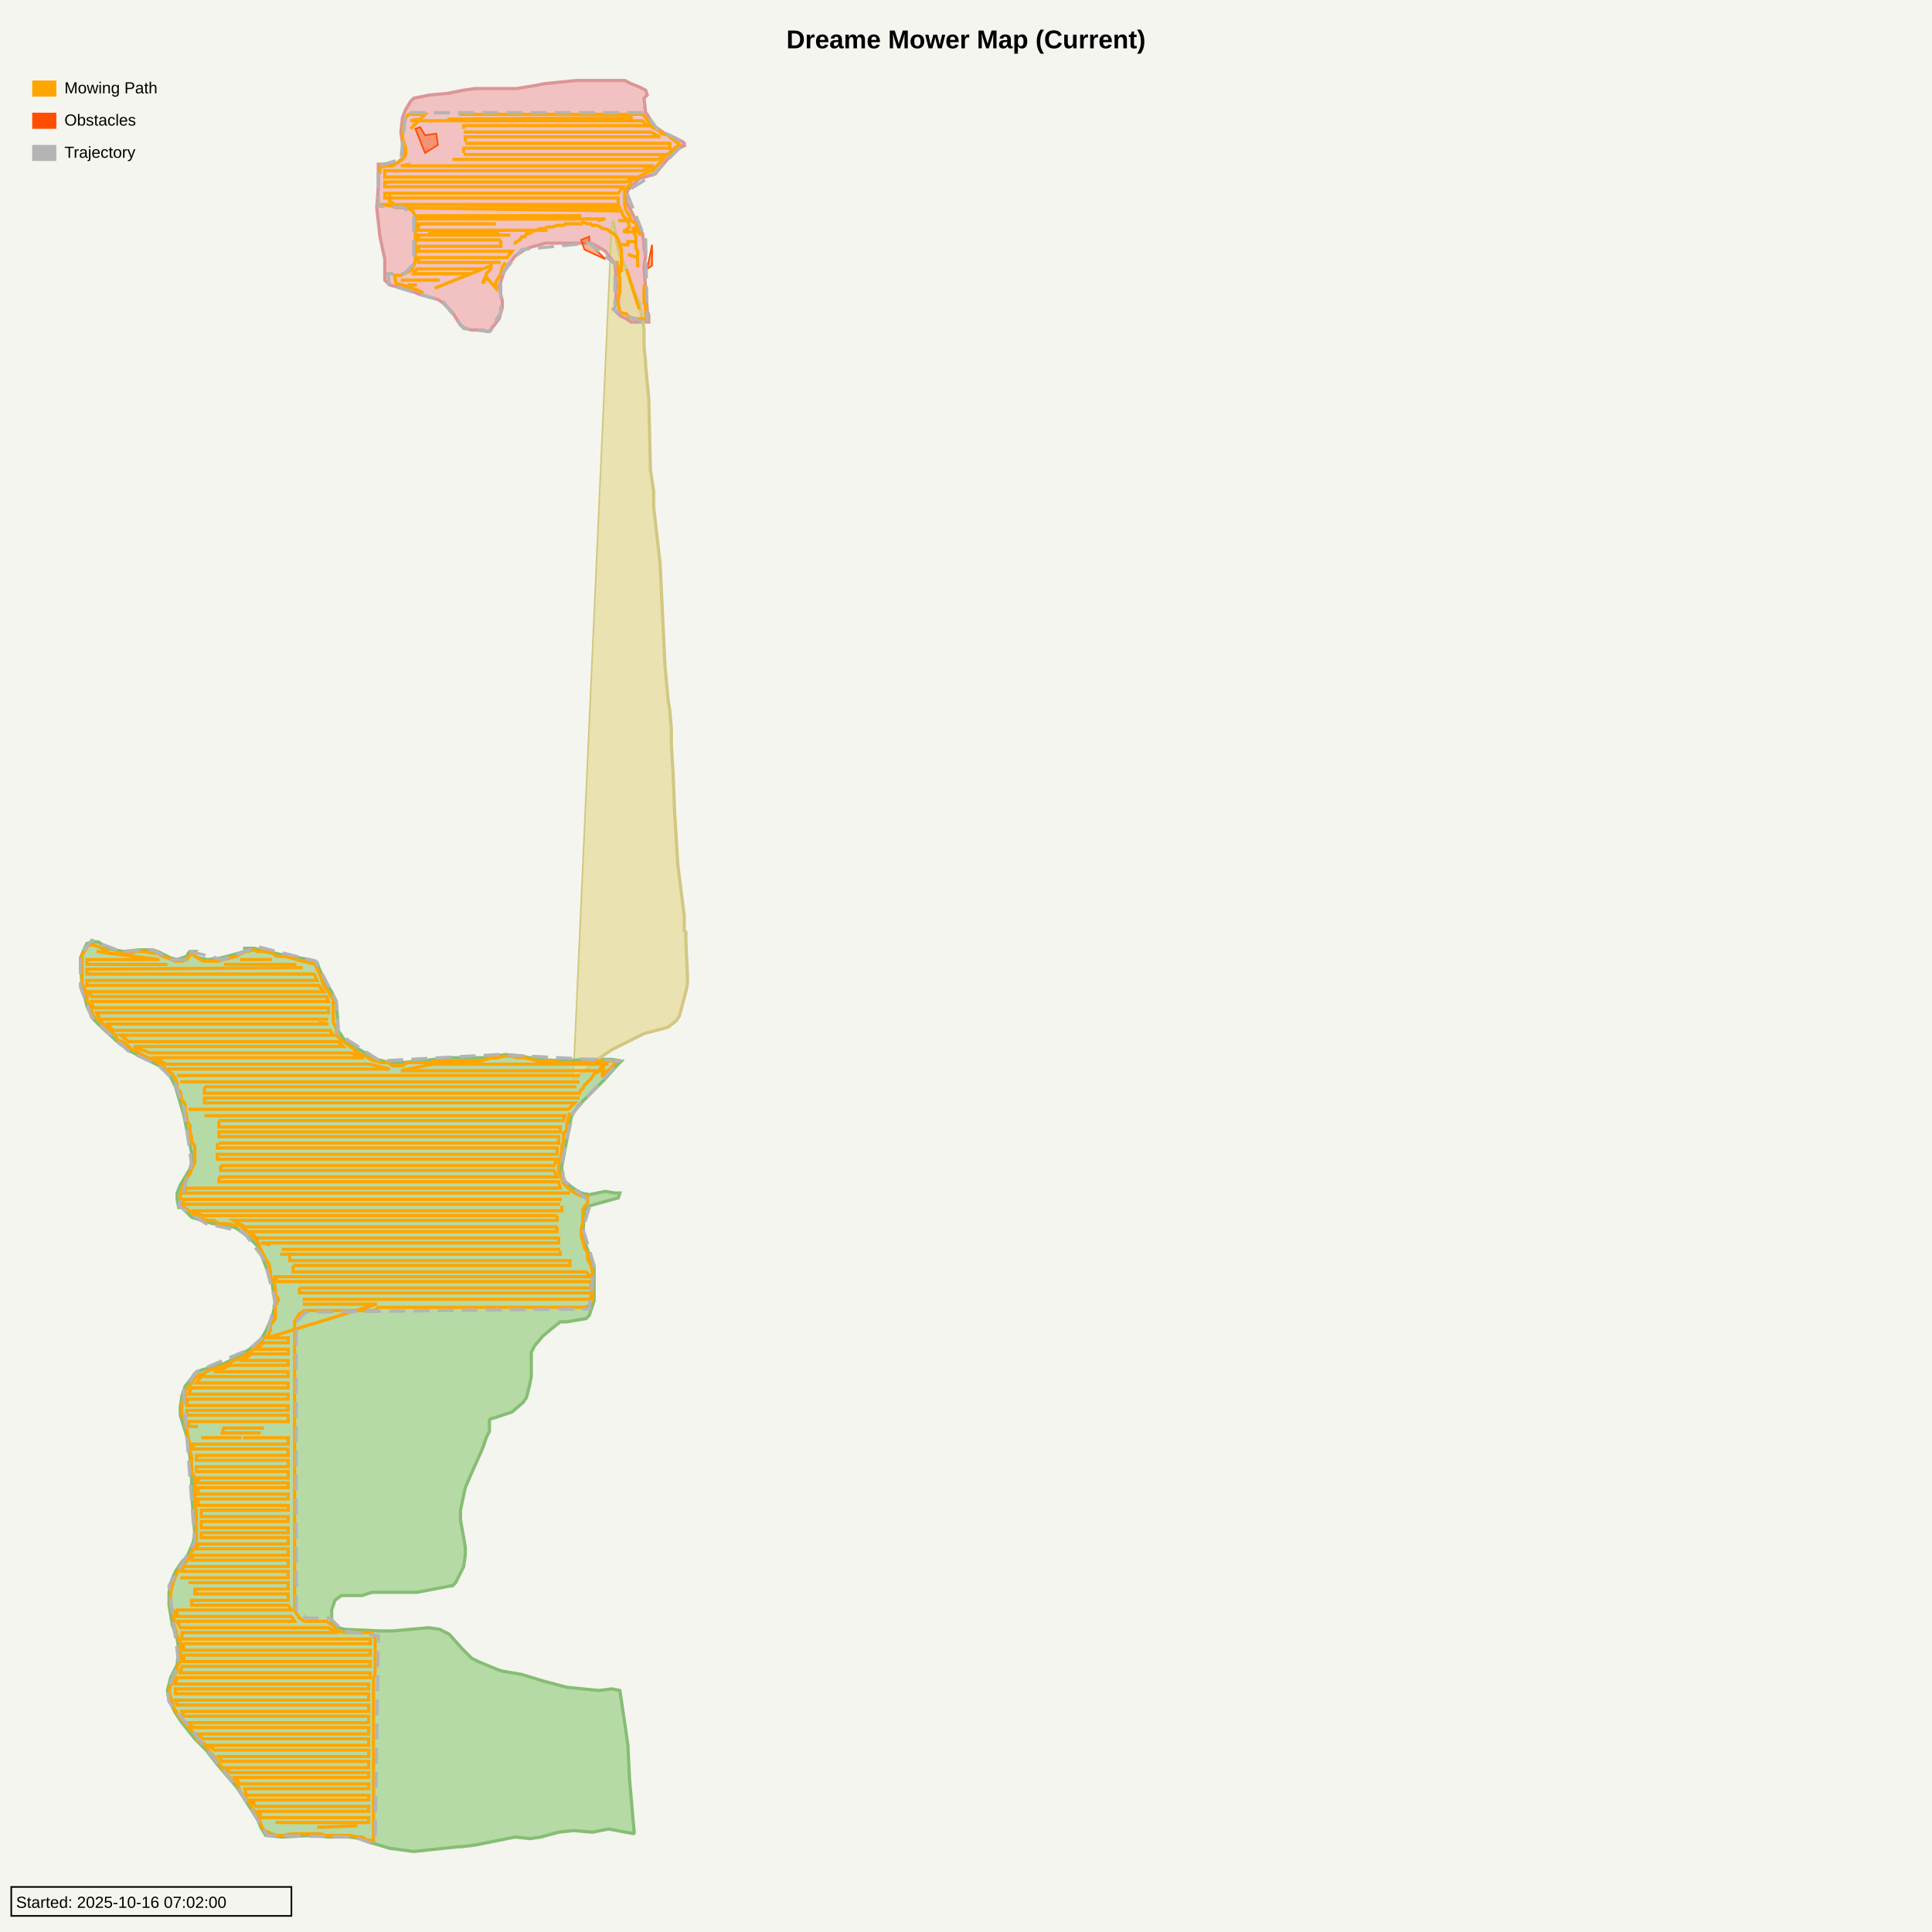
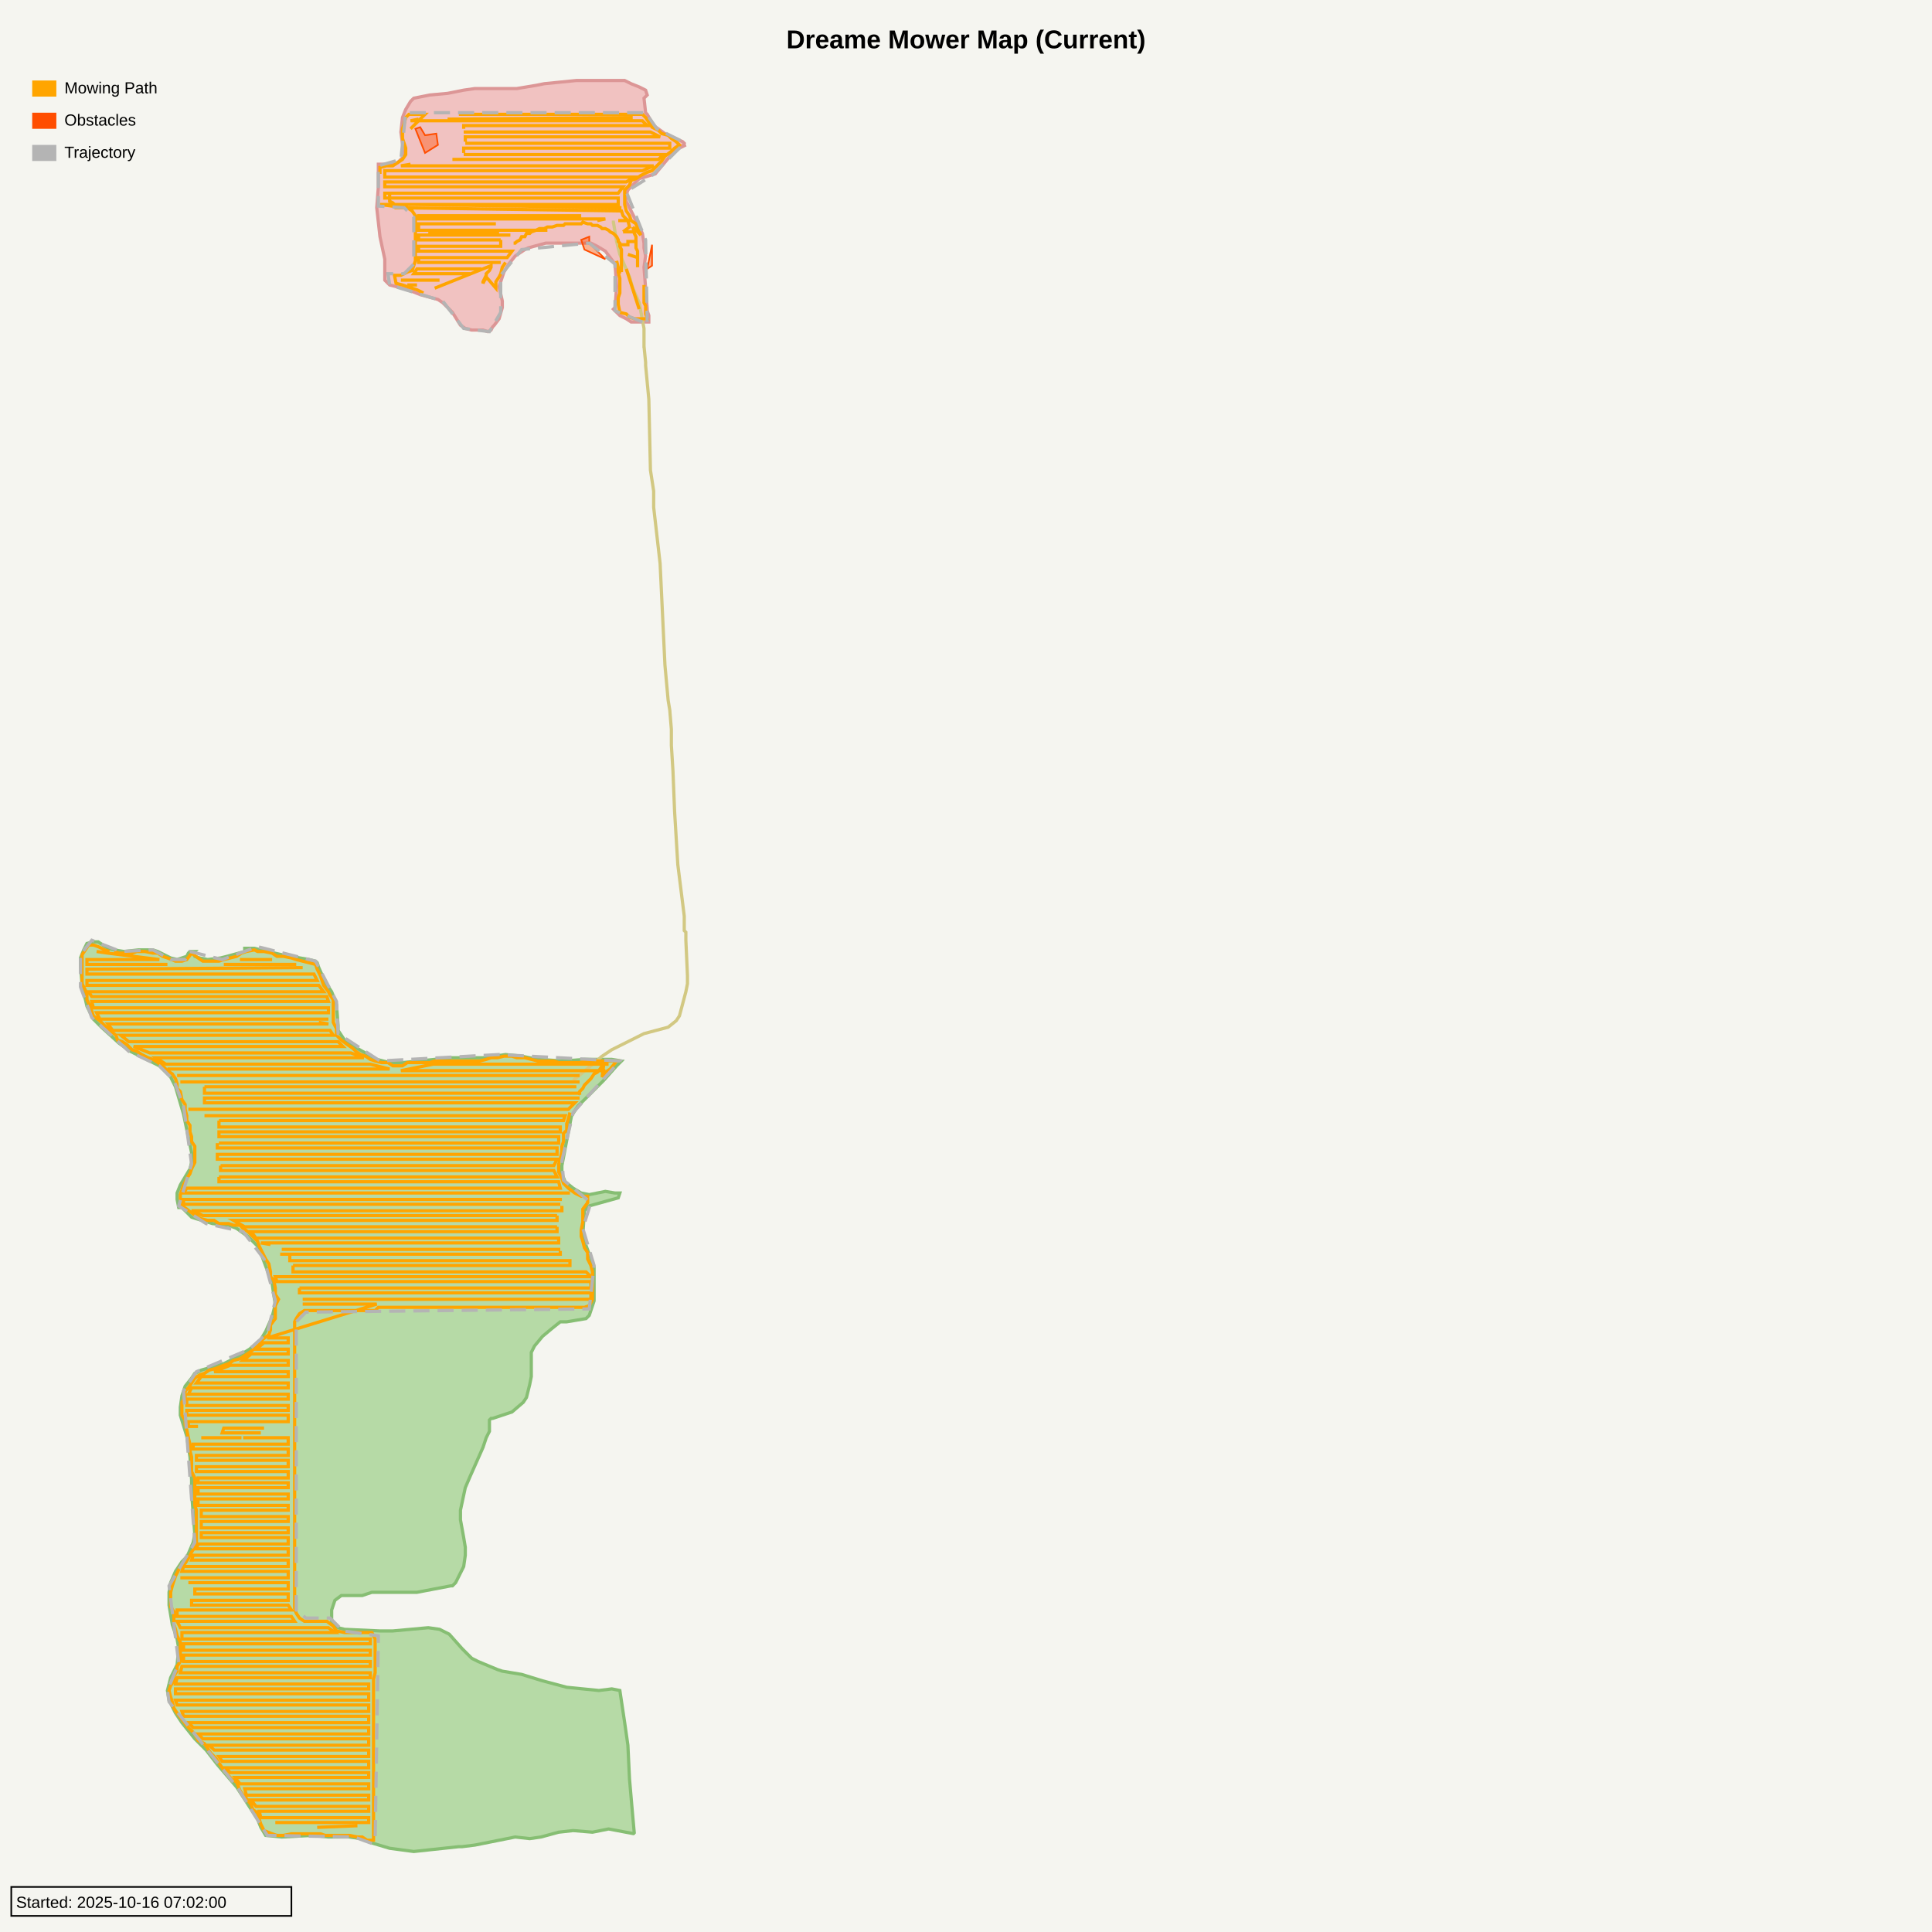
<svg xmlns="http://www.w3.org/2000/svg" width="1200" height="1200" viewBox="0 0 1200 1200">
  <rect width="100%" height="100%" fill="#f5f5f0" />
  <polygon points="394,1139 378,1136 368,1138 356,1137 347,1138 336,1141 329,1142 320,1141 295,1146 287,1147 285,1147 257,1150 242,1148 232,1145 224,1142 217,1141 204,1141 194,1140 175,1141 165,1140 162,1135 160,1130 147,1110 135,1096 128,1087 121,1080 113,1070 109,1064 105,1056 104,1050 106,1042 110,1034 111,1024 110,1018 107,1009 105,997 105,989 106,983 109,976 113,970 116,967 117,965 120,958 121,953 119,927 119,919 118,905 116,892 112,879 112,874 113,867 115,861 119,856 121,853 125,851 139,847 147,843 155,838 162,832 165,827 169,818 171,810 170,804 169,797 163,781 160,774 154,768 147,763 142,761 132,760 122,757 119,756 113,750 111,750 110,745 110,741 112,736 118,726 119,722 119,716 114,692 109,675 106,669 104,667 101,664 99,662 81,653 74,648 63,638 58,633 54,625 51,612 50,600 50,595 52,590 54,586 58,585 61,585 67,589 71,590 77,591 86,590 95,590 98,591 106,595 110,596 116,594 117,592 118,591 121,591 120,592 121,594 124,595 129,596 137,595 141,594 152,591 152,589 153,589 158,589 162,590 175,593 192,596 196,597 197,598 198,601 202,610 206,616 208,621 209,624 210,637 210,640 212,643 214,646 218,649 234,658 242,660 250,660 280,657 300,657 314,655 324,656 334,658 350,659 363,658 380,658 386,659 383,662 375,671 359,687 355,693 354,698 349,724 349,729 351,734 356,738 361,741 366,742 376,740 382,741 385,741 384,744 366,749 364,751 363,752 362,767 363,771 369,787 369,791 369,798 369,808 366,817 364,819 352,821 348,821 343,825 337,830 332,836 330,840 330,845 330,855 329,860 327,868 325,871 318,877 312,879 306,881 305,881 304,882 304,889 302,893 300,899 292,917 289,924 286,938 286,944 288,955 289,961 289,966 288,973 283,983 281,985 280,985 259,989 239,989 231,989 225,991 212,991 208,994 207,997 206,1000 206,1004 206,1007 207,1008 210,1011 214,1012 236,1013 244,1013 266,1011 273,1012 277,1014 279,1015 287,1024 293,1030 297,1032 309,1037 312,1038 324,1040 337,1044 352,1048 372,1050 380,1049 385,1050 388,1070 390,1084 391,1105 393,1128 394,1139" fill="#a4d291c8" stroke="#86be73" />
  <polygon points="426,90 424,91 425,89 424,88 413,83 406,78 402,71 401,70 400,61 402,59 401,56 397,54 392,52 388,50 358,50 338,52 333,53 321,55 295,55 288,56 278,58 267,59 257,61 255,63 252,68 250,73 249,82 251,97 249,99 247,101 241,102 235,102 235,105 235,116 234,129 236,147 239,161 239,174 242,177 250,179 256,181 261,183 272,186 275,188 277,190 280,193 281,194 286,202 289,204 293,205 300,205 303,206 305,205 306,203 307,202 310,198 312,191 312,187 310,178 311,175 313,169 316,164 320,159 326,155 328,154 339,151 344,151 358,151 367,151 371,153 376,156 382,164 383,178 382,191 381,192 382,193 385,196 389,198 392,200 403,200 403,196 402,193 402,192 400,166 401,159 400,154 400,151 399,145 391,129 389,125 389,121 390,118 394,114 397,111 407,108 417,96 422,92 426,90" fill="#f0b4b4c8" stroke="#dc9696" />
-   <polygon points="356,671 361,667 374,656 380,652 400,642 415,638 420,634 422,631 426,616 427,611 427,606 426,584 426,579 425,578 425,569 421,537 419,504 418,479 417,463 417,453 416,441 415,435 413,413 410,350 406,315 406,305 404,292 403,248 401,227 401,225 400,215 400,216 400,204 397,188 393,179 391,172 385,158 383,150 381,138 380,138" fill="#e6dca0c8" stroke="#d2c882" />
  <path d="M 394 1139 L 378 1136 L 368 1138 L 356 1137 L 347 1138 L 336 1141 L 329 1142 L 320 1141 L 295 1146 L 287 1147 L 285 1147 L 257 1150 L 242 1148 L 232 1145 L 224 1142 L 217 1141 L 204 1141 L 194 1140 L 175 1141 L 165 1140 L 162 1135 L 160 1130 L 147 1110 L 135 1096 L 128 1087 L 121 1080 L 113 1070 L 109 1064 L 105 1056 L 104 1050 L 106 1042 L 110 1034 L 111 1024 L 110 1018 L 107 1009 L 105 997 L 105 989 L 106 983 L 109 976 L 113 970 L 116 967 L 117 965 L 120 958 L 121 953 L 119 927 L 119 919 L 118 905 L 116 892 L 112 879 L 112 874 L 113 867 L 115 861 L 119 856 L 121 853 L 125 851 L 139 847 L 147 843 L 155 838 L 162 832 L 165 827 L 169 818 L 171 810 L 170 804 L 169 797 L 163 781 L 160 774 L 154 768 L 147 763 L 142 761 L 132 760 L 122 757 L 119 756 L 113 750 L 111 750 L 110 745 L 110 741 L 112 736 L 118 726 L 119 722 L 119 716 L 114 692 L 109 675 L 106 669 L 104 667 L 101 664 L 99 662 L 81 653 L 74 648 L 63 638 L 58 633 L 54 625 L 51 612 L 50 600 L 50 595 L 52 590 L 54 586 L 58 585 L 61 585 L 67 589 L 71 590 L 77 591 L 86 590 L 95 590 L 98 591 L 106 595 L 110 596 L 116 594 L 117 592 L 118 591 L 121 591 L 120 592 L 121 594 L 124 595 L 129 596 L 137 595 L 141 594 L 152 591 L 152 589 L 153 589 L 158 589 L 162 590 L 175 593 L 192 596 L 196 597 L 197 598 L 198 601 L 202 610 L 206 616 L 208 621 L 209 624 L 210 637 L 210 640 L 212 643 L 214 646 L 218 649 L 234 658 L 242 660 L 250 660 L 280 657 L 300 657 L 314 655 L 324 656 L 334 658 L 350 659 L 363 658 L 380 658 L 386 659 L 383 662 L 375 671 L 359 687 L 355 693 L 354 698 L 349 724 L 349 729 L 351 734 L 356 738 L 361 741 L 366 742 L 376 740 L 382 741 L 385 741 L 384 744 L 366 749 L 364 751 L 363 752 L 362 767 L 363 771 L 369 787 L 369 791 L 369 798 L 369 808 L 366 817 L 364 819 L 352 821 L 348 821 L 343 825 L 337 830 L 332 836 L 330 840 L 330 845 L 330 855 L 329 860 L 327 868 L 325 871 L 318 877 L 312 879 L 306 881 L 305 881 L 304 882 L 304 889 L 302 893 L 300 899 L 292 917 L 289 924 L 286 938 L 286 944 L 288 955 L 289 961 L 289 966 L 288 973 L 283 983 L 281 985 L 280 985 L 259 989 L 239 989 L 231 989 L 225 991 L 212 991 L 208 994 L 207 997 L 206 1000 L 206 1004 L 206 1007 L 207 1008 L 210 1011 L 214 1012 L 236 1013 L 244 1013 L 266 1011 L 273 1012 L 277 1014 L 279 1015 L 287 1024 L 293 1030 L 297 1032 L 309 1037 L 312 1038 L 324 1040 L 337 1044 L 352 1048 L 372 1050 L 380 1049 L 385 1050 L 388 1070 L 390 1084 L 391 1105 L 393 1128 L 394 1139" stroke="#86be73" stroke-width="2" fill="none" />
  <path d="M 426 90 L 424 91 L 425 89 L 424 88 L 413 83 L 406 78 L 402 71 L 401 70 L 400 61 L 402 59 L 401 56 L 397 54 L 392 52 L 388 50 L 358 50 L 338 52 L 333 53 L 321 55 L 295 55 L 288 56 L 278 58 L 267 59 L 257 61 L 255 63 L 252 68 L 250 73 L 249 82 L 251 97 L 249 99 L 247 101 L 241 102 L 235 102 L 235 105 L 235 116 L 234 129 L 236 147 L 239 161 L 239 174 L 242 177 L 250 179 L 256 181 L 261 183 L 272 186 L 275 188 L 277 190 L 280 193 L 281 194 L 286 202 L 289 204 L 293 205 L 300 205 L 303 206 L 305 205 L 306 203 L 307 202 L 310 198 L 312 191 L 312 187 L 310 178 L 311 175 L 313 169 L 316 164 L 320 159 L 326 155 L 328 154 L 339 151 L 344 151 L 358 151 L 367 151 L 371 153 L 376 156 L 382 164 L 383 178 L 382 191 L 381 192 L 382 193 L 385 196 L 389 198 L 392 200 L 403 200 L 403 196 L 402 193 L 402 192 L 400 166 L 401 159 L 400 154 L 400 151 L 399 145 L 391 129 L 389 125 L 389 121 L 390 118 L 394 114 L 397 111 L 407 108 L 417 96 L 422 92 L 426 90" stroke="#dc9696" stroke-width="2" fill="none" />
  <path d="M 356 671 L 361 667 L 374 656 L 380 652 L 400 642 L 415 638 L 420 634 L 422 631 L 426 616 L 427 611 L 427 606 L 426 584 L 426 579 L 425 578 L 425 569 L 421 537 L 419 504 L 418 479 L 417 463 L 417 453 L 416 441 L 415 435 L 413 413 L 410 350 L 406 315 L 406 305 L 404 292 L 403 248 L 401 227 L 401 225 L 400 215 L 400 216 L 400 204 L 397 188 L 393 179 L 391 172 L 385 158 L 383 150 L 381 138 L 380 138" stroke="#d2c882" stroke-width="2" fill="none" />
  <path d="M 378 661 L 269 661 L 249 665 L 376 665 L 370 665 M 360 668 L 110 668 L 116 668 M 112 672 L 360 672 M 358 675 L 127 675 M 127 675 L 127 679 L 361 679 L 356 679 M 360 682 L 127 682 M 127 681 L 127 685 L 357 685 L 353 689 L 117 689 L 123 689 M 127 693 L 351 693 L 350 696 L 136 696 M 136 696 L 136 700 L 348 700 L 348 703 L 135 703 M 136 702 L 136 706 L 347 706 L 347 710 L 136 710 M 135 710 L 135 713 L 346 713 L 346 717 L 136 717 M 135 716 L 135 720 L 346 720 L 344 724 L 137 724 M 137 724 L 137 727 L 344 727 L 346 731 L 136 731 M 136 731 L 136 734 L 347 734 L 348 738 L 116 738 L 114 741 L 354 741 L 349 741 M 349 745 L 114 745 L 114 748 L 348 748 M 349 749 L 349 752 L 119 752 L 126 755 L 346 755 M 346 755 L 346 758 L 145 758 L 152 762 L 346 762 M 346 762 L 346 765 L 156 765 L 159 769 L 348 769 M 347 769 L 347 772 L 162 772 L 168 773 M 175 776 L 348 776 M 348 777 L 348 779 L 174 779 M 180 779 L 180 783 L 354 783 M 354 782 L 354 786 L 182 786 M 182 786 L 182 790 L 364 790 L 367 793 L 171 793 L 172 796 L 367 796 L 367 800 L 186 800 M 186 800 L 186 803 L 367 803 L 367 807 L 188 807 M 188 806 M 188 810 L 234 810 L 166 831 L 179 831 L 179 834 L 164 834 L 159 838 L 179 838 L 179 841 L 156 841 L 151 845 L 179 845 L 179 848 L 143 848 L 133 852 L 179 852 L 179 855 L 125 855 L 122 859 L 179 859 L 179 862 L 119 862 L 117 866 L 179 866 L 179 869 L 116 869 L 116 873 L 179 873 L 179 876 L 116 876 L 116 879 L 179 879 L 179 883 L 117 883 L 117 886 L 123 886 M 151 893 L 179 893 L 179 897 L 120 897 L 120 900 L 179 900 L 179 904 L 122 904 L 122 907 L 179 907 L 179 911 L 122 911 L 122 914 L 179 914 L 179 918 L 123 918 L 123 921 L 179 921 L 179 924 L 123 924 L 123 928 L 179 928 L 179 931 L 123 931 L 123 935 L 179 935 L 179 938 L 125 938 L 125 942 L 179 942 L 179 945 L 125 945 L 125 949 L 179 949 L 179 952 L 125 952 L 125 955 L 179 955 L 179 959 L 123 959 L 122 962 L 179 962 L 179 966 L 120 966 L 119 969 L 179 969 L 179 973 L 114 973 L 113 976 L 179 976 L 179 980 L 112 980 L 117 980 M 117 983 L 179 983 L 179 987 L 121 987 M 121 986 L 121 990 L 179 990 L 179 994 L 120 994 M 119 993 L 119 997 L 179 997 L 181 1000 L 110 1000 L 110 1004 L 181 1004 L 183 1007 L 110 1007 L 112 1011 L 204 1011 L 208 1014 L 113 1014 L 113 1018 L 230 1018 L 230 1021 L 114 1021 L 114 1025 L 230 1025 L 230 1028 L 114 1028 L 114 1032 L 230 1032 L 230 1035 L 113 1035 L 112 1039 L 230 1039 L 230 1042 L 110 1042 L 109 1046 L 229 1046 L 229 1049 L 109 1049 L 109 1052 L 229 1052 L 229 1056 L 109 1056 L 110 1059 L 229 1059 L 229 1063 L 113 1063 L 114 1066 L 229 1066 L 229 1070 L 117 1070 L 120 1073 L 229 1073 L 229 1077 L 123 1077 L 126 1080 L 229 1080 L 229 1084 L 130 1084 L 133 1087 L 229 1087 L 229 1091 L 136 1091 L 138 1094 L 229 1094 L 229 1098 L 140 1098 L 143 1101 L 229 1101 L 229 1104 L 146 1104 L 149 1108 L 229 1108 L 229 1111 L 152 1111 L 153 1115 L 229 1115 L 229 1118 L 156 1118 L 159 1122 L 229 1122 L 229 1125 L 161 1125 L 162 1129 L 229 1129 L 229 1132 L 171 1132 M 197 1135 L 222 1134 M 162 890 L 138 890 L 139 887 L 164 887 M 150 893 L 125 893 M 104 664 L 242 664 L 230 661 L 103 661 L 97 657 L 226 657 L 218 654 L 93 654 L 83 650 L 213 650 L 210 647 L 80 647 L 75 643 L 207 643 L 205 640 L 70 640 L 67 636 L 204 636 L 198 635 M 204 633 L 62 633 L 60 629 L 204 629 L 204 626 L 58 626 L 57 622 L 204 622 L 203 619 L 57 619 L 55 616 L 201 616 L 198 612 L 54 612 L 54 609 L 197 609 L 195 605 L 54 605 L 54 602 L 188 601 M 184 599 L 139 599 L 145 599 M 149 596 L 169 596 L 163 596 M 165 594 M 104 599 L 54 599 L 54 596 L 99 596 L 67 592 L 60 591 M 71 591 L 74 592 L 78 592 L 82 592 L 85 591 L 90 591 L 95 592 L 98 592 L 101 594 L 104 595 L 109 597 L 113 597 L 116 596 L 119 592 L 123 595 L 126 597 L 130 597 L 136 597 L 139 596 L 143 595 L 147 594 L 150 592 L 153 591 L 158 590 L 160 591 L 164 591 L 169 592 L 172 594 L 176 594 L 181 595 L 184 596 L 188 597 L 192 598 L 196 599 L 197 602 L 199 606 L 200 609 L 201 612 L 204 616 L 205 618 L 207 621 L 207 627 L 207 631 L 207 635 L 209 639 L 209 643 L 212 646 L 216 649 L 219 651 L 221 653 L 224 655 L 227 656 L 230 658 L 233 659 L 237 660 L 241 660 L 244 662 L 250 662 L 253 660 L 257 660 L 263 660 L 267 660 L 270 659 L 276 659 L 280 659 L 284 659 L 289 659 L 294 659 L 298 659 L 302 658 L 305 657 L 309 657 L 313 656 L 318 656 L 321 657 L 326 657 L 330 658 L 334 659 L 340 659 L 344 659 L 347 660 L 352 660 L 357 660 L 360 660 L 365 659 L 369 659 L 373 659 L 378 659 L 383 659 L 379 664 L 376 666 L 374 669 L 375 661 M 375 660 L 374 662 L 372 665 L 371 666 L 369 667 L 367 670 L 366 671 L 365 672 L 364 673 L 363 674 L 362 676 L 361 677 L 360 678 L 359 680 M 354 691 L 353 695 L 352 698 L 352 702 L 350 704 L 350 709 L 349 712 L 349 715 L 348 720 L 347 723 L 347 728 L 349 732 L 350 735 L 353 738 L 357 741 L 361 743 L 365 743 L 365 747 L 362 751 L 362 755 L 362 759 L 361 764 L 361 768 L 362 771 L 363 775 L 365 778 L 365 782 L 367 786 L 368 790 L 368 794 L 368 799 L 368 803 L 368 807 L 366 811 L 363 812 L 359 812 L 353 812 L 348 812 L 344 812 L 339 812 L 334 812 L 330 812 L 324 812 L 320 812 L 315 812 L 310 812 L 306 812 L 301 812 L 296 812 L 291 812 L 287 812 L 283 812 L 279 812 L 274 812 L 268 812 L 264 812 L 260 812 L 254 812 L 250 812 L 246 812 L 240 812 L 235 812 L 233 814 L 227 814 L 222 814 L 218 814 L 212 814 L 208 814 L 204 814 L 198 814 L 194 814 L 189 814 L 186 816 L 184 819 L 183 821 L 183 827 L 183 832 L 183 836 L 183 842 L 183 846 L 183 850 L 183 856 L 183 860 L 183 865 L 183 871 L 183 875 L 183 879 L 183 885 L 183 889 L 183 894 L 183 899 L 183 904 L 183 908 L 183 914 L 183 918 L 183 923 L 183 928 L 183 933 L 183 937 L 183 943 L 183 947 L 183 951 L 183 956 L 183 960 L 183 964 L 183 970 L 183 974 L 183 979 L 183 985 L 183 989 L 183 993 L 183 999 L 184 1002 L 186 1005 L 189 1007 L 194 1007 L 198 1007 L 203 1007 L 207 1010 L 209 1013 L 214 1014 L 218 1014 L 222 1014 L 227 1014 L 231 1014 L 233 1018 L 233 1022 L 233 1026 L 233 1030 L 233 1035 L 233 1039 L 232 1043 L 232 1048 L 232 1052 L 232 1057 L 232 1063 L 232 1067 L 232 1071 L 232 1077 L 232 1081 L 232 1086 L 232 1091 L 232 1096 L 232 1100 L 232 1106 L 232 1110 L 232 1115 L 232 1120 L 232 1125 L 232 1129 L 232 1135 L 232 1139 L 232 1143 L 228 1143 L 225 1141 L 222 1141 L 217 1140 L 212 1140 L 208 1140 L 202 1140 L 199 1139 L 195 1139 L 189 1139 L 185 1139 L 181 1139 L 176 1140 L 172 1140 L 169 1139 L 164 1137 L 162 1133 L 161 1130 L 160 1126 L 157 1124 L 156 1121 L 153 1117 L 151 1115 L 149 1112 L 147 1107 L 144 1105 L 141 1102 L 138 1098 L 136 1095 L 134 1092 L 131 1089 L 129 1086 L 127 1083 L 123 1081 L 121 1077 L 118 1074 L 116 1072 L 113 1068 L 110 1064 L 108 1061 L 107 1057 L 106 1054 L 105 1050 L 106 1047 L 108 1044 L 108 1041 L 110 1038 L 110 1035 L 112 1032 L 112 1028 L 112 1024 L 112 1020 L 110 1016 L 109 1012 L 108 1009 L 108 1005 L 108 1001 L 106 998 L 106 994 L 106 989 L 107 985 L 108 982 L 109 979 L 111 975 L 112 973 L 115 971 L 117 968 L 119 964 L 121 961 L 122 959 L 122 953 L 122 949 L 122 944 L 122 938 L 121 935 L 121 931 L 121 926 L 121 922 L 121 918 L 119 914 L 119 910 L 119 905 L 118 901 L 118 897 L 117 893 L 116 888 L 115 885 L 115 882 L 113 879 L 113 875 L 113 871 L 115 868 L 115 864 L 117 862 L 119 859 L 121 856 L 124 854 L 127 853 L 130 851 L 134 850 L 139 848 L 142 847 L 145 845 L 149 844 L 152 842 L 155 840 L 159 837 L 162 834 L 163 832 L 167 829 L 168 826 L 168 823 L 171 819 L 171 816 L 171 811 L 173 807 L 171 804 L 171 800 L 170 795 L 168 793 L 168 790 L 167 785 L 165 782 L 164 780 L 162 776 L 161 774 L 160 771 L 157 768 L 154 765 L 151 763 L 149 761 L 145 761 L 142 760 L 136 760 L 133 758 L 129 758 L 125 757 L 123 756 L 120 754 L 116 751 L 113 749 L 112 746 L 112 742 L 113 739 L 114 736 L 116 732 L 118 729 L 119 726 L 121 722 L 121 716 L 121 712 L 119 709 L 119 706 L 118 703 L 118 699 L 116 696 L 116 693 L 115 689 L 115 686 L 113 683 L 112 678 L 110 676 L 110 673 L 109 670 L 107 667 L 104 665 L 101 662 L 98 660 L 95 658 L 92 657 L 88 655 L 85 653 L 82 652 L 79 649 L 76 647 L 73 646 L 72 643 L 68 640 L 65 637 L 62 634 L 58 631 L 57 628 L 56 625 L 54 621 L 54 618 L 53 615 L 51 611 L 51 607 L 51 603 L 51 597 L 51 593 L 53 590 L 55 587 L 58 587 L 61 588 L 65 590 L 68 591" stroke="#ffa500" stroke-width="2" fill="none" />
  <path d="M 397 192 L 389 167 M 396 160 L 390 158 M 390 152 L 390 151 M 396 150 L 389 150 M 389 150 M 391 152 L 386 152 M 393 144 L 387 144 M 387 144 L 391 141 L 390 137 L 384 137 M 390 137 L 387 134 L 386 131 L 245 129 M 239 127 L 384 127 L 384 123 L 239 123 L 239 120 L 384 120 L 387 116 L 239 116 L 239 113 L 389 113 L 394 110 L 239 110 L 239 106 L 399 106 L 406 103 L 249 103 L 255 102 M 281 99 L 409 99 L 412 96 L 288 96 M 288 95 L 288 92 L 416 92 L 416 89 L 289 89 M 289 88 L 289 85 L 410 85 L 404 82 L 288 82 M 288 80 L 288 78 L 402 78 L 399 75 L 255 75 L 260 74 M 278 74 L 393 73 M 386 129 L 257 127 M 259 136 L 376 136 L 371 137 M 308 139 L 260 139 L 260 143 L 340 143 M 310 144 L 266 144 M 259 134 L 361 134 M 317 146 L 260 146 L 260 149 L 311 149 M 311 149 L 311 153 L 260 153 L 260 156 L 318 156 L 315 160 L 260 160 L 260 163 L 311 163 L 305 163 M 299 167 L 259 167 L 257 170 L 292 170 M 292 170 M 273 174 L 249 174 L 255 174 M 253 177 L 259 177 M 296 191 M 296 191 M 263 182 L 259 180 L 256 179 L 253 178 L 250 177 L 246 176 L 245 171 L 249 171 L 253 169 L 256 168 L 258 162 L 258 157 L 258 151 L 258 147 L 258 143 L 258 138 L 258 134 L 256 131 L 253 129 L 250 127 L 248 127 L 244 127 L 240 127 L 236 127 L 251 129 M 251 129 L 249 129 L 247 128 L 248 129 L 250 129 L 248 129 L 246 128 L 245 127 L 244 126 L 242 125 L 242 122 L 242 120 M 236 108 L 236 104 L 240 103 L 244 103 L 247 101 L 250 99 L 252 96 L 252 92 L 251 89 L 250 86 L 250 80 L 251 77 L 252 73 L 254 71 L 257 71 L 264 71 L 255 80 M 285 71 L 289 71 L 292 71 L 296 71 L 302 71 L 306 71 L 311 71 L 313 71 L 318 71 L 321 71 L 325 71 L 328 71 L 331 71 L 334 71 L 338 71 L 341 71 L 344 71 L 348 71 L 352 71 L 357 71 L 360 71 L 364 71 L 367 71 L 371 71 L 375 71 L 380 71 L 384 71 L 387 71 L 390 71 L 394 71 L 399 71 L 401 73 L 403 76 L 405 79 L 409 81 L 411 83 L 415 84 L 417 86 L 420 88 L 422 90 L 419 92 L 417 94 L 413 97 L 411 100 L 408 103 L 405 106 L 402 107 L 398 109 L 395 111 L 392 112 L 391 115 L 388 118 L 388 123 L 388 127 L 389 131 L 391 134 L 392 137 L 395 139 L 396 142 L 398 146 L 393 141 M 393 141 L 394 144 L 394 145 L 395 147 L 395 149 L 395 151 L 395 154 L 396 156 L 396 160 L 396 162 L 396 164 L 396 166 M 400 177 L 400 183 L 400 188 L 401 190 L 401 195 L 402 198 L 398 198 L 394 198 L 391 197 L 389 195 L 385 194 L 384 189 L 384 185 L 385 182 L 385 177 L 385 173 L 384 169 L 384 166 L 383 162 L 385 170 M 386 169 L 386 167 L 386 165 L 386 161 L 386 159 L 386 156 L 386 155 L 385 153 L 385 151 L 384 150 L 384 149 L 383 147 L 381 145 L 379 144 L 378 143 L 376 142 L 374 142 L 373 141 L 371 140 L 368 140 L 367 139 L 365 139 L 362 138 L 361 139 L 358 139 L 355 139 L 353 139 L 351 139 L 350 140 L 348 140 L 346 140 L 343 141 L 340 141 L 338 142 L 335 142 L 333 143 L 330 144 L 329 145 L 327 145 L 326 147 L 324 147 L 323 149 L 321 150 L 320 151 L 319 151 M 314 163 L 312 166 L 311 170 L 310 172 L 308 175 L 308 179 L 302 172 M 302 173 L 301 174 L 300 176 L 300 175 L 301 173 L 302 171 L 302 170 L 304 168 L 305 166 L 305 165 L 270 179" stroke="#ffa500" stroke-width="2" fill="none" />
  <polygon points="272,90 264,95 258,80 261,79 264,84 271,83" fill="#ff4d0065" stroke="#ff4d00" />
  <polygon points="376,161 363,155 361,149 366,147 366,151" fill="#ff4d0065" stroke="#ff4d00" />
  <polygon points="402,167 405,152 405,165" fill="#ff4d0065" stroke="#ff4d00" />
  <path d="M 231 1145 L 220 1141 L 166 1140 L 148 1111 L 105 1057 L 104 1050 L 111 1033 L 105 985 L 121 958 L 114 864 L 122 852 L 155 838 L 166 828 L 171 808 L 164 782 L 151 765 L 128 760 L 111 749 L 119 723 L 114 687 L 108 671 L 99 662 L 80 653 L 57 632 L 50 613 L 50 593 L 57 584 L 75 591 L 95 590 L 106 596 L 115 596 L 118 591 L 138 596 L 160 588 L 196 597 L 209 622 L 210 642 L 236 659 L 310 655 L 385 659 L 356 691 L 349 721 L 350 733 L 367 747 L 362 763 L 369 786 L 366 813 L 190 815 L 184 821 L 184 1000 L 190 1005 L 205 1005 L 213 1013 L 235 1016 L 233 1144" stroke="#b4b4b4" stroke-width="2" stroke-dasharray="10,5" fill="none" />
  <path d="M 399 200 L 382 193 L 382 164 L 366 151 L 324 155 L 311 171 L 311 194 L 304 206 L 288 204 L 275 187 L 242 177 L 241 170 L 251 170 L 257 164 L 257 135 L 251 129 L 235 128 L 235 103 L 249 99 L 252 70 L 401 70 L 408 80 L 422 87 L 424 90 L 405 109 L 389 119 L 401 149 L 402 200" stroke="#b4b4b4" stroke-width="2" stroke-dasharray="10,5" fill="none" />
  <text x="600" y="30" font-family="Arial, sans-serif" font-size="16" font-weight="bold" fill="#000000" text-anchor="middle">Dreame Mower Map (Current)</text>
  <rect x="20" y="50" width="15" height="10" fill="#ffa500" />
  <text x="40" y="58" font-family="Arial, sans-serif" font-size="10" fill="#000000">Mowing Path</text>
  <rect x="20" y="70" width="15" height="10" fill="#ff4d00" />
  <text x="40" y="78" font-family="Arial, sans-serif" font-size="10" fill="#000000">Obstacles</text>
  <rect x="20" y="90" width="15" height="10" fill="#b4b4b4" />
  <text x="40" y="98" font-family="Arial, sans-serif" font-size="10" fill="#000000">Trajectory</text>
  <g>
    <rect x="7" y="1172" width="174.0" height="18" fill="#f5f5f0" stroke="#000000" />
    <text x="10" y="1185" font-family="Arial, sans-serif" font-size="10" fill="#000000">Started: 2025-10-16 07:02:00</text>
  </g>
</svg>
